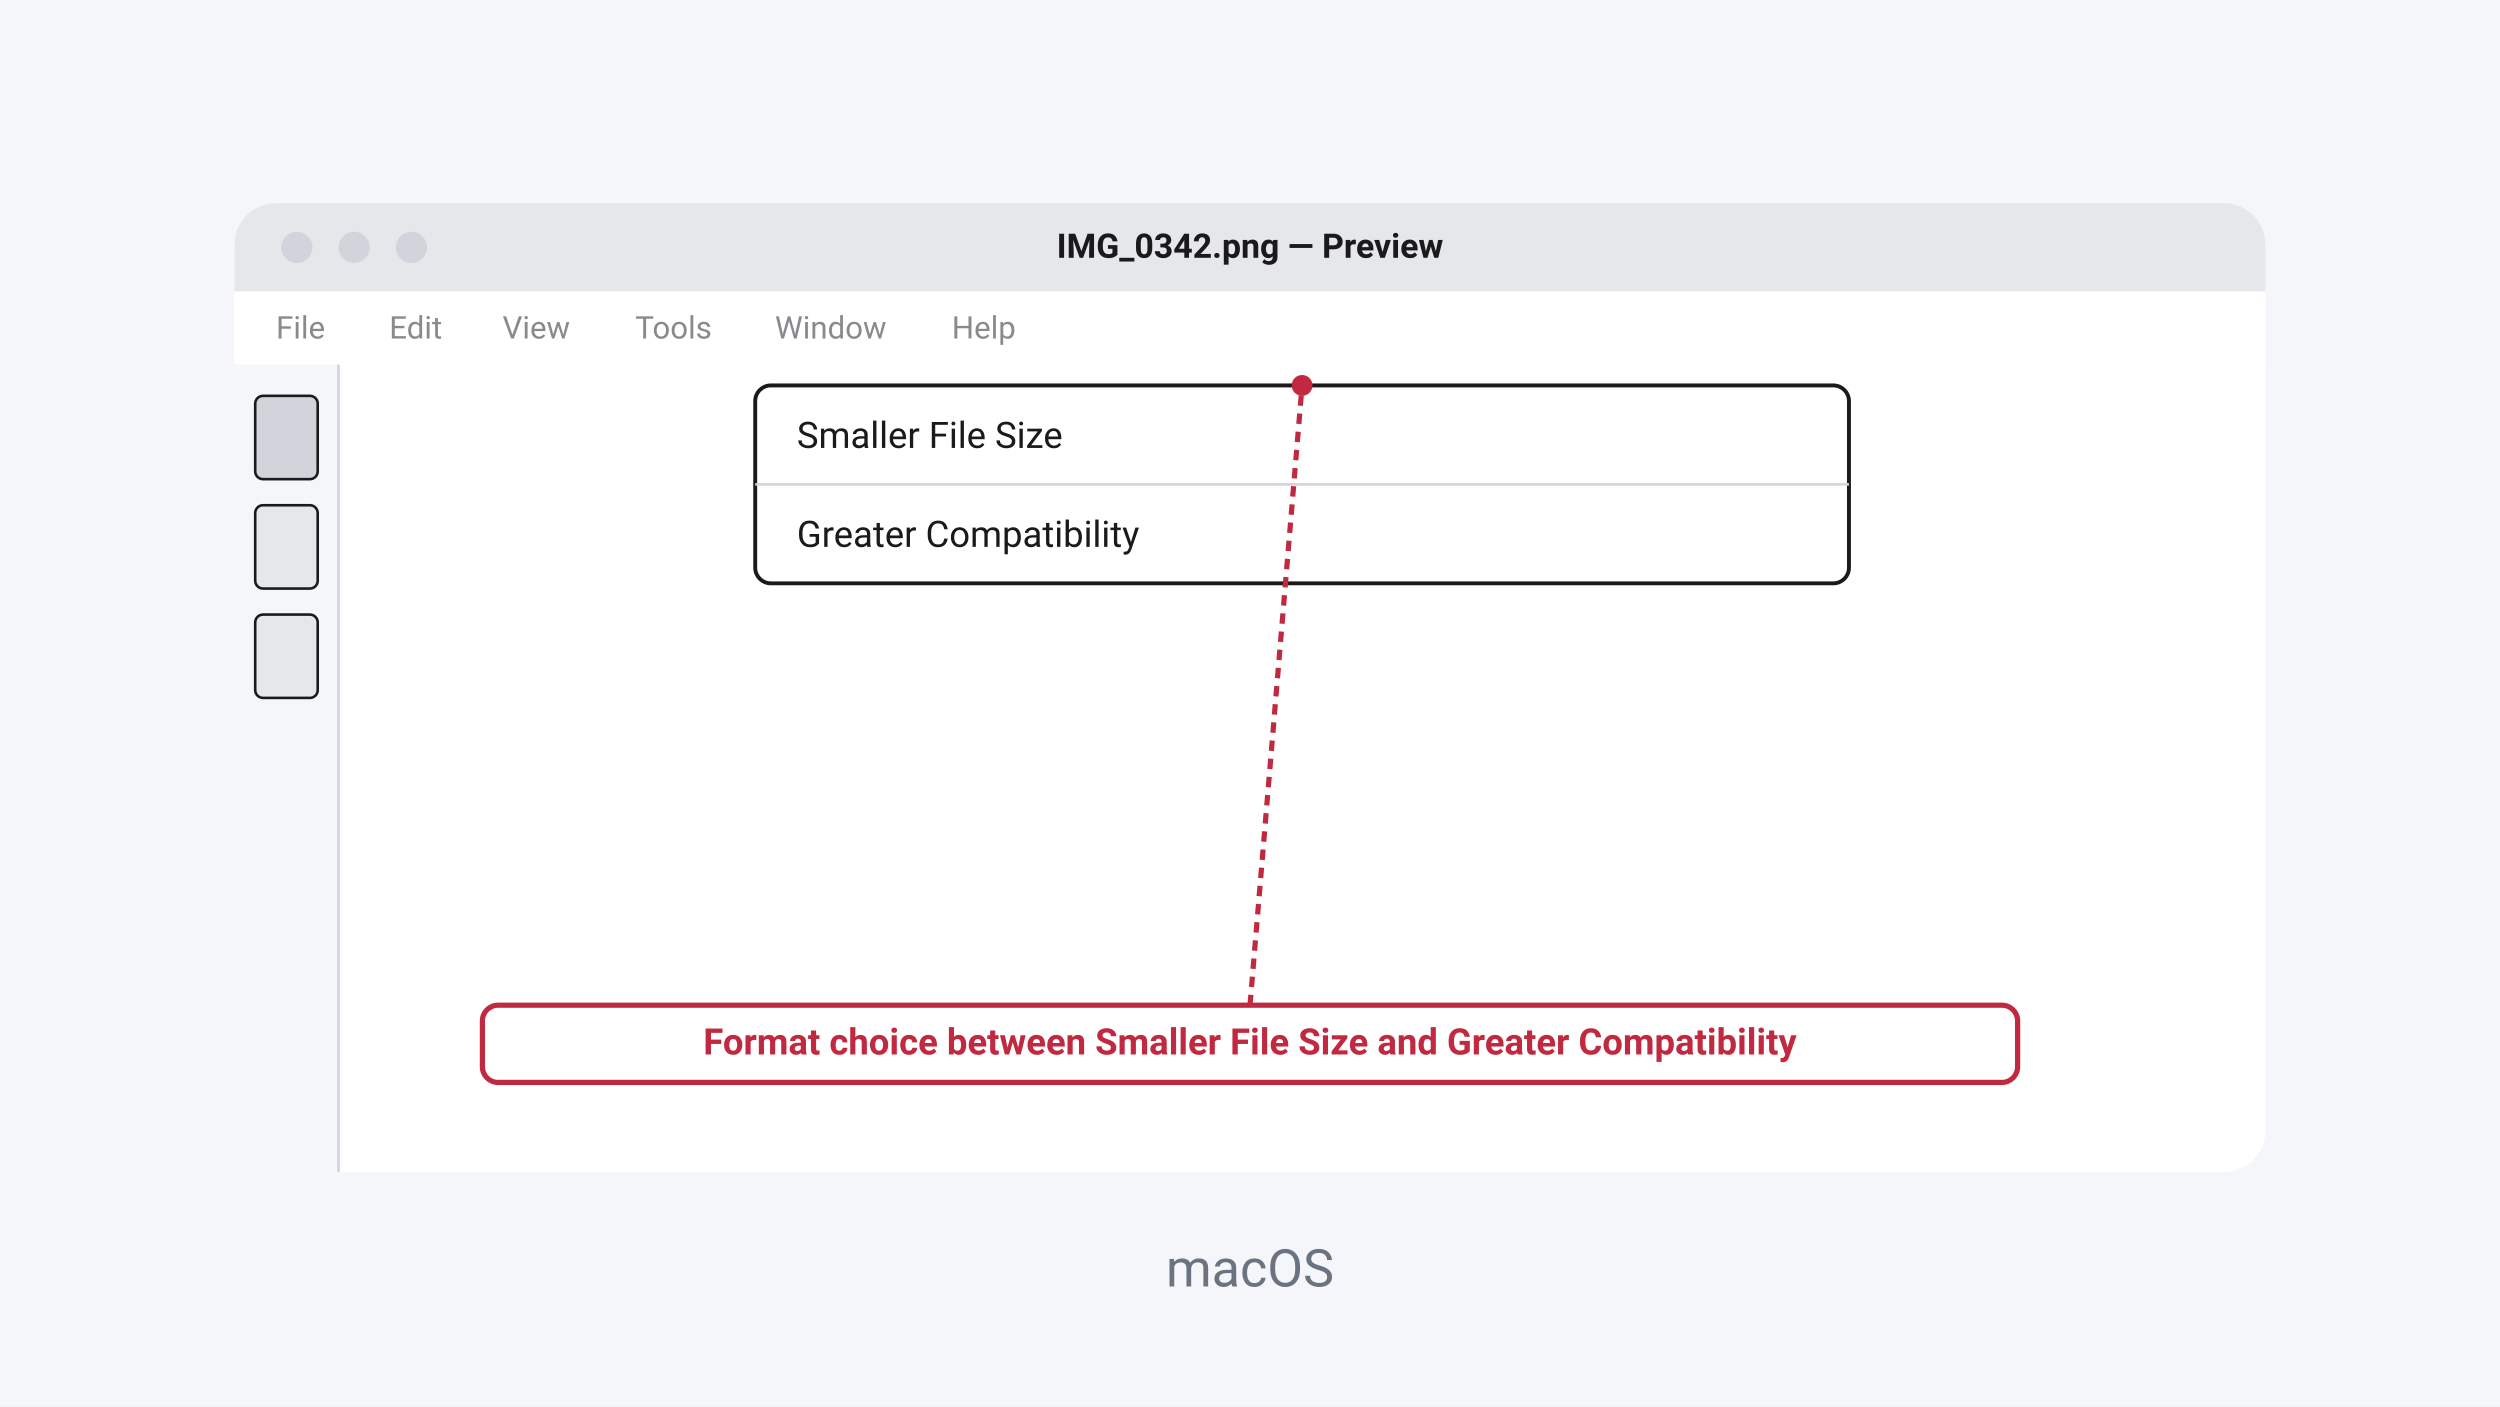
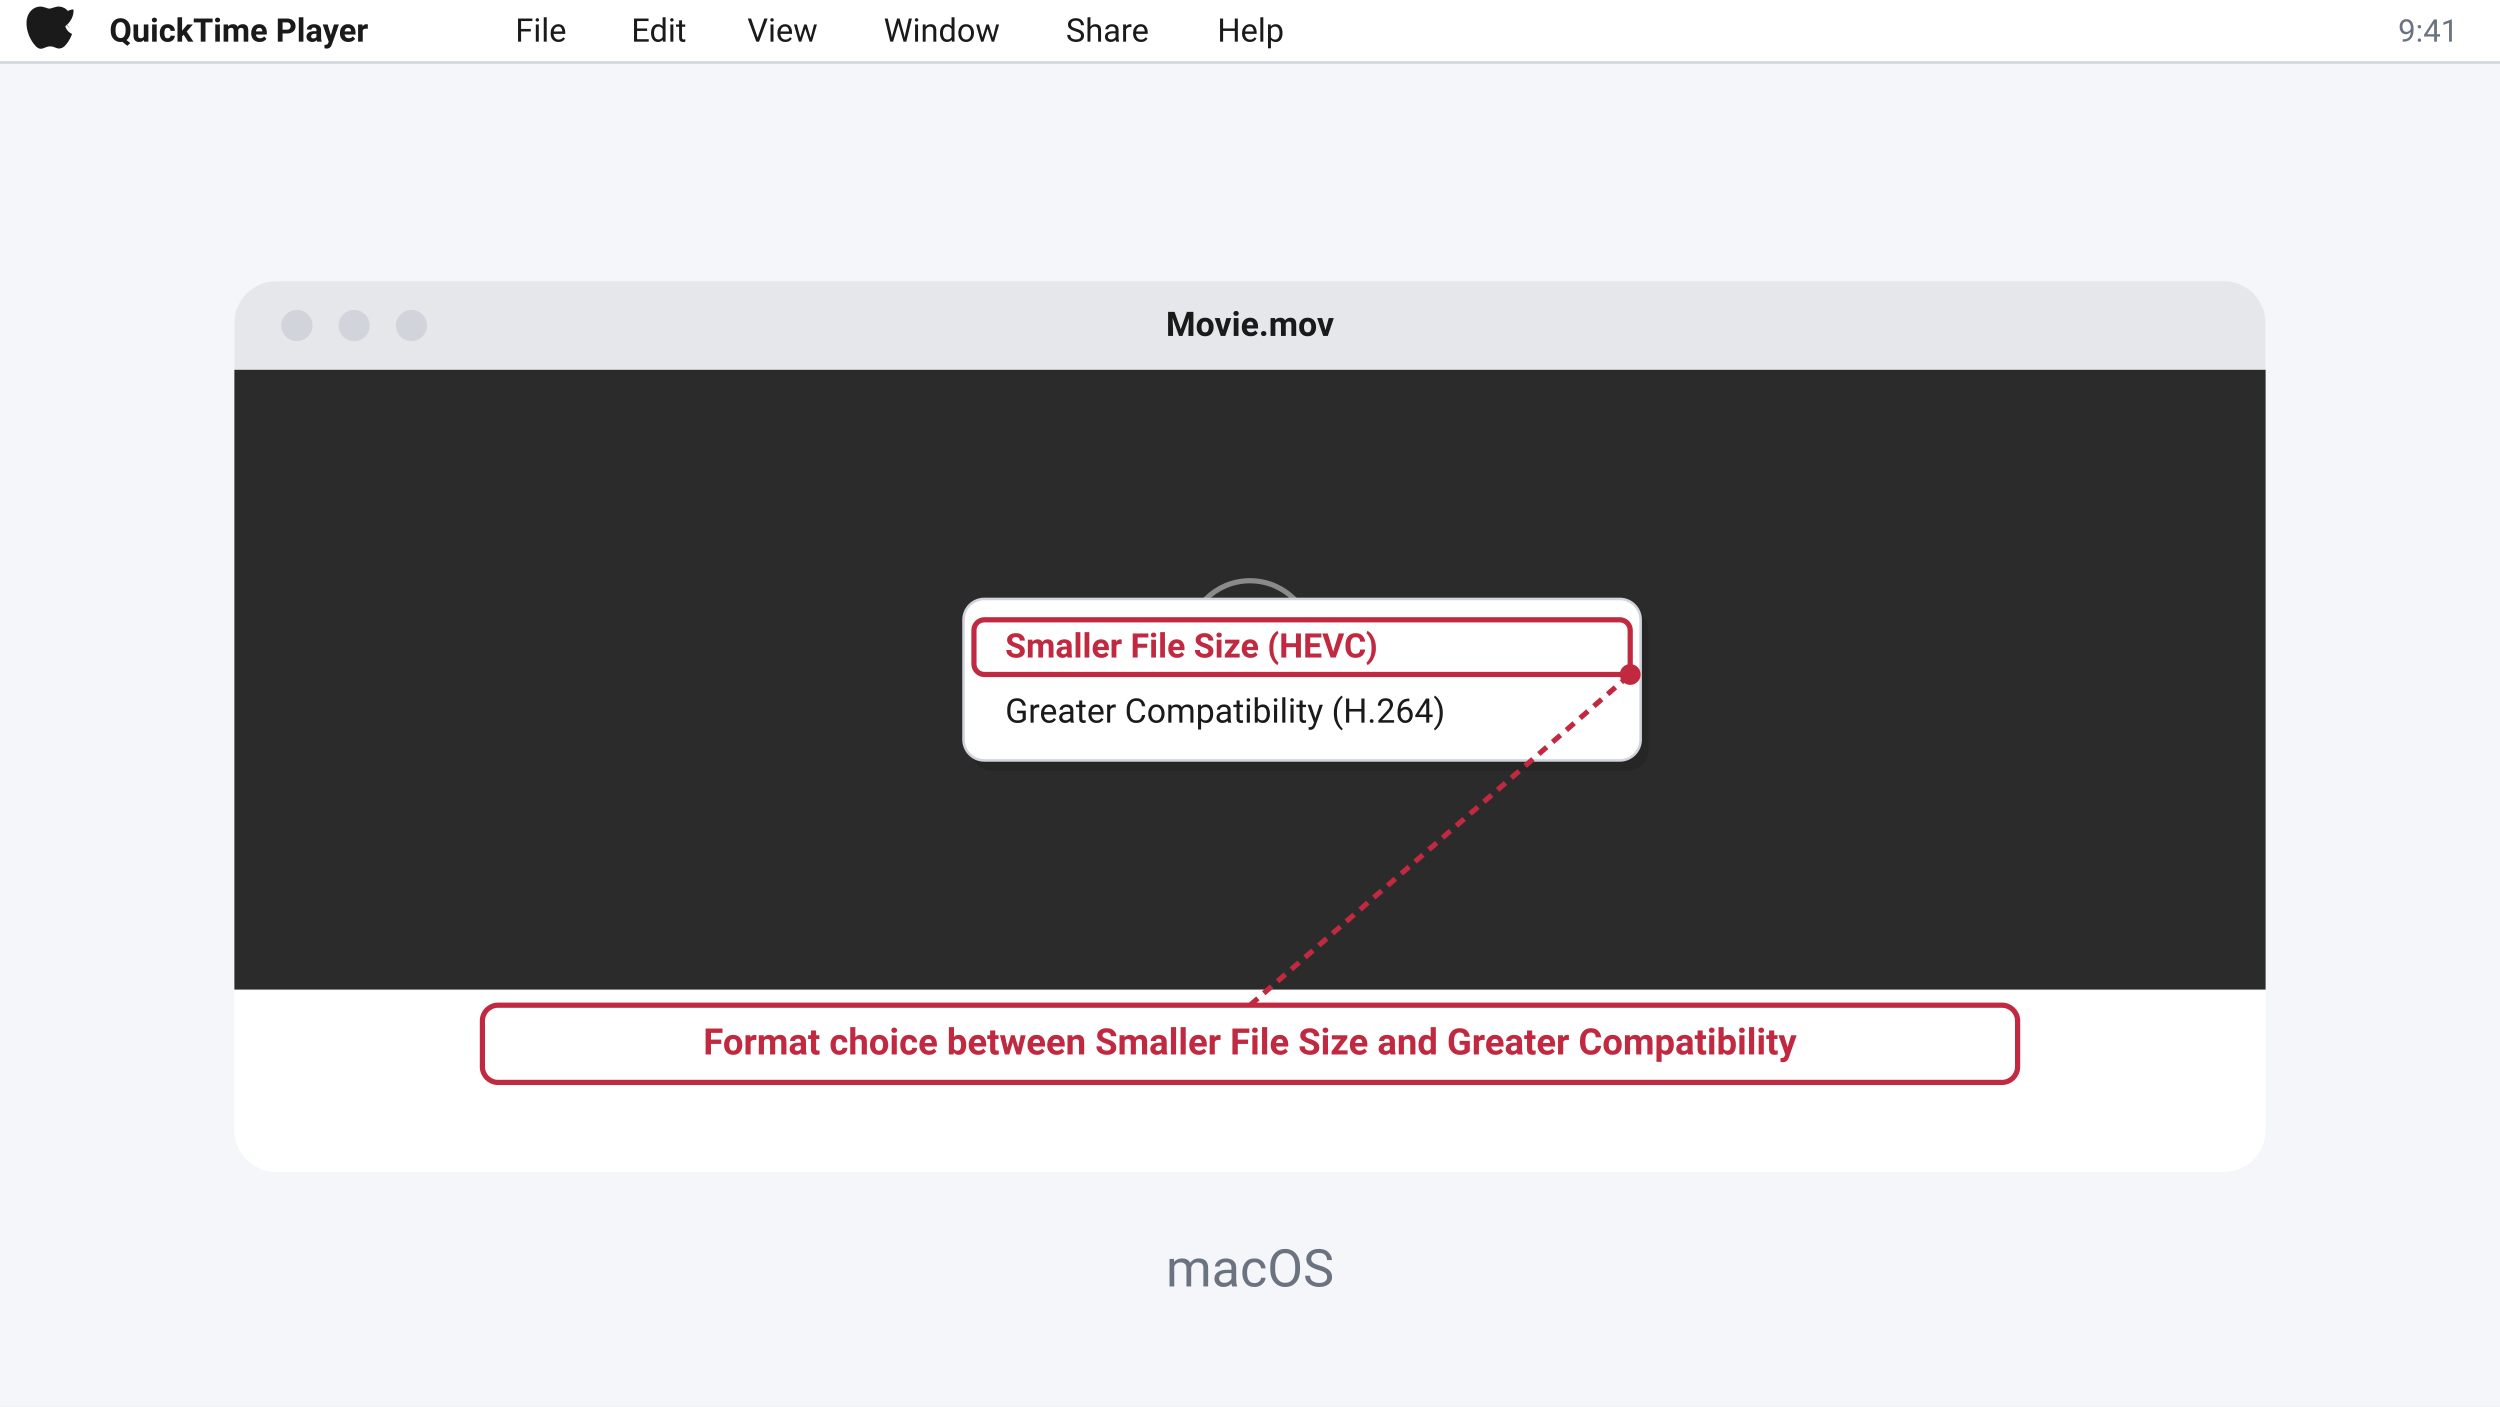
<svg xmlns="http://www.w3.org/2000/svg" width="960" height="540" viewBox="0 0 960 540">
  <rect width="960" height="540" fill="#F4F6F9" />
-   <rect x="90" y="78" width="780" height="372" rx="16" fill="#FFFFFF" />
-   <path d="M 90 94 A 16 16 0 0 1 106 78 L 854 78 A 16 16 0 0 1 870 94 L 870 112 L 90 112 Z" fill="#E5E7EB" />
-   <circle cx="114" cy="95" r="6" fill="#D1D5DB" />
-   <circle cx="136" cy="95" r="6" fill="#D1D5DB" />
-   <circle cx="158" cy="95" r="6" fill="#D1D5DB" />
-   <text x="480" y="99" font-family="system-ui, -apple-system, 'Segoe UI', Roboto, sans-serif" font-size="13" font-weight="600" fill="#1A1A1A" text-anchor="middle">IMG_0342.png — Preview</text>
-   <rect x="90" y="112" width="780" height="28" fill="#FFFFFF" />
-   <text x="106" y="130" font-family="system-ui, -apple-system, 'Segoe UI', Roboto, sans-serif" font-size="12" font-weight="400" fill="#8A8A8E" text-anchor="start">File</text>
-   <text x="149.476" y="130" font-family="system-ui, -apple-system, 'Segoe UI', Roboto, sans-serif" font-size="12" font-weight="400" fill="#8A8A8E" text-anchor="start">Edit</text>
-   <text x="192.952" y="130" font-family="system-ui, -apple-system, 'Segoe UI', Roboto, sans-serif" font-size="12" font-weight="400" fill="#8A8A8E" text-anchor="start">View</text>
-   <text x="243.952" y="130" font-family="system-ui, -apple-system, 'Segoe UI', Roboto, sans-serif" font-size="12" font-weight="400" fill="#8A8A8E" text-anchor="start">Tools</text>
-   <text x="297.592" y="130" font-family="system-ui, -apple-system, 'Segoe UI', Roboto, sans-serif" font-size="12" font-weight="400" fill="#8A8A8E" text-anchor="start">Window</text>
-   <text x="365.488" y="130" font-family="system-ui, -apple-system, 'Segoe UI', Roboto, sans-serif" font-size="12" font-weight="400" fill="#8A8A8E" text-anchor="start">Help</text>
-   <rect x="90" y="140" width="40" height="310" fill="#F4F6F9" />
-   <rect x="98" y="152" width="24" height="32" rx="3" fill="#D1D5DB" stroke="#1A1A1A" stroke-width="1" />
-   <rect x="98" y="194" width="24" height="32" rx="3" fill="#E5E7EB" stroke="#1A1A1A" stroke-width="1" />
-   <rect x="98" y="236" width="24" height="32" rx="3" fill="#E5E7EB" stroke="#1A1A1A" stroke-width="1" />
-   <path d="M 130 140 L 130 450" stroke="#D1D5DB" stroke-width="1" />
-   <rect x="290" y="148" width="420" height="76" rx="6" fill="#FFFFFF" stroke="#1A1A1A" stroke-width="1.5" />
-   <text x="306" y="172" font-family="system-ui, -apple-system, 'Segoe UI', Roboto, sans-serif" font-size="14" font-weight="400" fill="#1A1A1A" text-anchor="start">Smaller File Size</text>
-   <line x1="290" y1="186" x2="710" y2="186" stroke="#D1D5DB" stroke-width="1" />
-   <text x="306" y="210" font-family="system-ui, -apple-system, 'Segoe UI', Roboto, sans-serif" font-size="14" font-weight="400" fill="#1A1A1A" text-anchor="start">Greater Compatibility</text>
-   <line x1="480" y1="386" x2="500" y2="148" stroke="#C0293F" stroke-width="2" stroke-dasharray="4,3" />
-   <circle cx="500" cy="148" r="4" fill="#C0293F" />
+   <rect x="90" y="108" width="780" height="342" rx="16" fill="#FFFFFF" />
+   <path d="M 90 124 A 16 16 0 0 1 106 108 L 854 108 A 16 16 0 0 1 870 124 L 870 142 L 90 142 Z" fill="#E5E7EB" />
+   <circle cx="114" cy="125" r="6" fill="#D1D5DB" />
+   <circle cx="136" cy="125" r="6" fill="#D1D5DB" />
+   <circle cx="158" cy="125" r="6" fill="#D1D5DB" />
+   <text x="480" y="129" font-family="system-ui, -apple-system, 'Segoe UI', Roboto, sans-serif" font-size="13" font-weight="600" fill="#1A1A1A" text-anchor="middle">Movie.mov</text>
+   <rect x="90" y="142" width="780" height="238" fill="#2B2B2B" />
+   <circle cx="480" cy="247" r="24" fill="none" stroke="#8A8A8A" stroke-width="2" />
+   <path d="M 473 236 L 473 258 L 491 247 Z" fill="#8A8A8A" />
+   <rect x="0" y="0" width="960" height="24" fill="#FFFFFF" />
+   <line x1="0" y1="24" x2="960" y2="24" stroke="#D1D5DB" stroke-width="1" />
+   <path d="M 26.4 8.8 c 1.2 -1.4 2 -3.3 1.8 -5.2 -1.7 0.1 -3.7 1.2 -4.9 2.6 -1.1 1.3 -2 3.2 -1.7 5 1.8 0.2 3.6 -1 4.8 -2.4 Z" fill="#1A1A1A" />
+   <path d="M 26.88 10.72 c -2.6 -1.6 -3 -4.6 -0.7 -6.3 -0.7 -1.1 -2 -1.8 -3.4 -1.9 -1.4 -0.1 -3 0.8 -3.8 0.8 -0.8 0 -2.1 -0.8 -3.5 -0.8 -1.8 0 -3.5 1.1 -4.4 2.7 -1.9 3.3 -0.5 8.1 1.3 10.8 0.9 1.3 2 2.8 3.4 2.7 1.3 -0.1 1.9 -0.9 3.5 -0.9 1.7 0 2.2 0.9 3.6 0.8 1.5 -0.1 2.4 -1.3 3.3 -2.6 1 -1.5 1.5 -3 1.5 -3 -0.1 0 -2.8 -1.1 -2.8 -4.3 Z" fill="#1A1A1A" />
+   <text x="42" y="16" font-family="system-ui, -apple-system, 'Segoe UI', Roboto, sans-serif" font-size="12.5" font-weight="700" fill="#1A1A1A" text-anchor="start">QuickTime Player</text>
+   <text x="197.895" y="16" font-family="system-ui, -apple-system, 'Segoe UI', Roboto, sans-serif" font-size="12.5" font-weight="400" fill="#1A1A1A" text-anchor="start">File</text>
+   <text x="242.433" y="16" font-family="system-ui, -apple-system, 'Segoe UI', Roboto, sans-serif" font-size="12.5" font-weight="400" fill="#1A1A1A" text-anchor="start">Edit</text>
+   <text x="286.97" y="16" font-family="system-ui, -apple-system, 'Segoe UI', Roboto, sans-serif" font-size="12.5" font-weight="400" fill="#1A1A1A" text-anchor="start">View</text>
+   <text x="339.345" y="16" font-family="system-ui, -apple-system, 'Segoe UI', Roboto, sans-serif" font-size="12.5" font-weight="400" fill="#1A1A1A" text-anchor="start">Window</text>
+   <text x="409.32" y="16" font-family="system-ui, -apple-system, 'Segoe UI', Roboto, sans-serif" font-size="12.5" font-weight="400" fill="#1A1A1A" text-anchor="start">Share</text>
+   <text x="467.47" y="16" font-family="system-ui, -apple-system, 'Segoe UI', Roboto, sans-serif" font-size="12.5" font-weight="400" fill="#1A1A1A" text-anchor="start">Help</text>
+   <text x="944" y="16" font-family="system-ui, -apple-system, 'Segoe UI', Roboto, sans-serif" font-size="12" font-weight="400" fill="#6B7280" text-anchor="end">9:41</text>
+   <rect x="373" y="234" width="260" height="62" rx="8" fill="#000000" opacity="0.12" />
+   <rect x="370" y="230" width="260" height="62" rx="8" fill="#FFFFFF" stroke="#D1D5DB" stroke-width="1" />
+   <rect x="374" y="238" width="252" height="21" rx="4" fill="none" stroke="#C0293F" stroke-width="2" />
+   <text x="386" y="252.5" font-family="system-ui, -apple-system, 'Segoe UI', Roboto, sans-serif" font-size="13" font-weight="700" fill="#C0293F" text-anchor="start">Smaller File Size (HEVC)</text>
+   <text x="386" y="277.5" font-family="system-ui, -apple-system, 'Segoe UI', Roboto, sans-serif" font-size="13" font-weight="400" fill="#1A1A1A" text-anchor="start">Greater Compatibility (H.264)</text>
+   <line x1="480" y1="386" x2="626" y2="259" stroke="#C0293F" stroke-width="2" stroke-dasharray="4,3" />
+   <circle cx="626" cy="259" r="4" fill="#C0293F" />
  <rect x="185.241" y="386" width="589.519" height="29.65" rx="6" fill="#FFFFFF" stroke="#C0293F" stroke-width="2" />
  <text x="480" y="404.92" font-family="system-ui, -apple-system, 'Segoe UI', Roboto, sans-serif" font-size="14" font-weight="700" fill="#C0293F" text-anchor="middle">Format choice between Smaller File Size and Greater Compatibility</text>
  <text x="480" y="494" font-family="system-ui, -apple-system, 'Segoe UI', Roboto, sans-serif" font-size="20" font-weight="400" fill="#6B7280" text-anchor="middle">macOS</text>
</svg>
